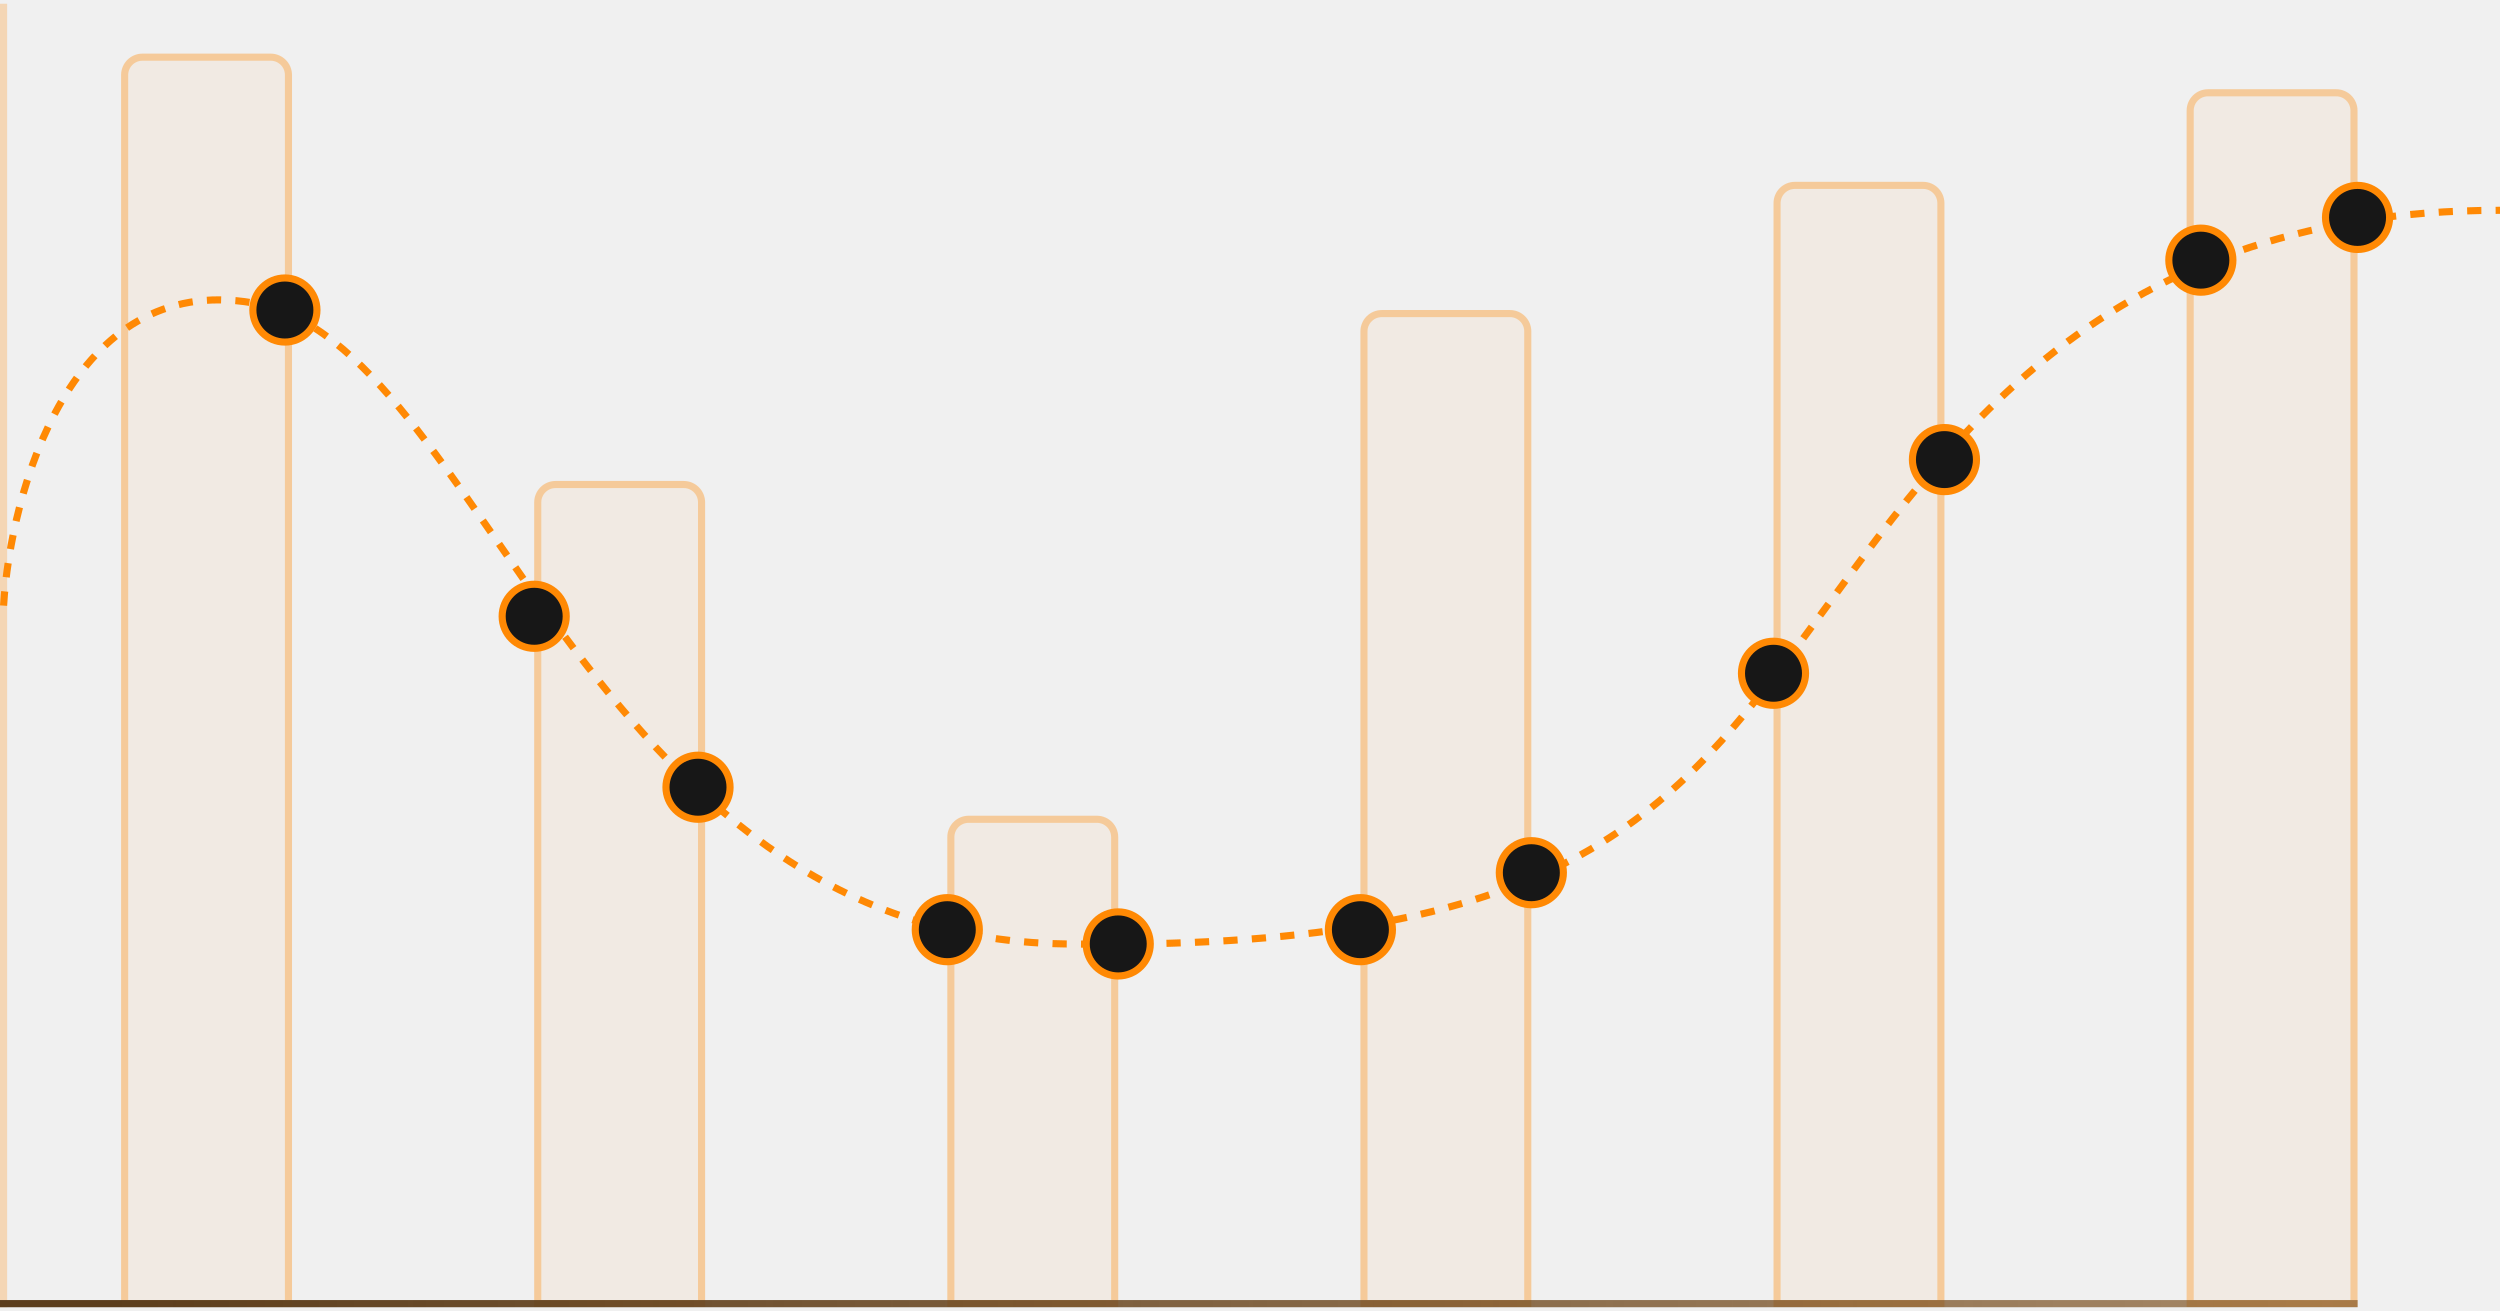
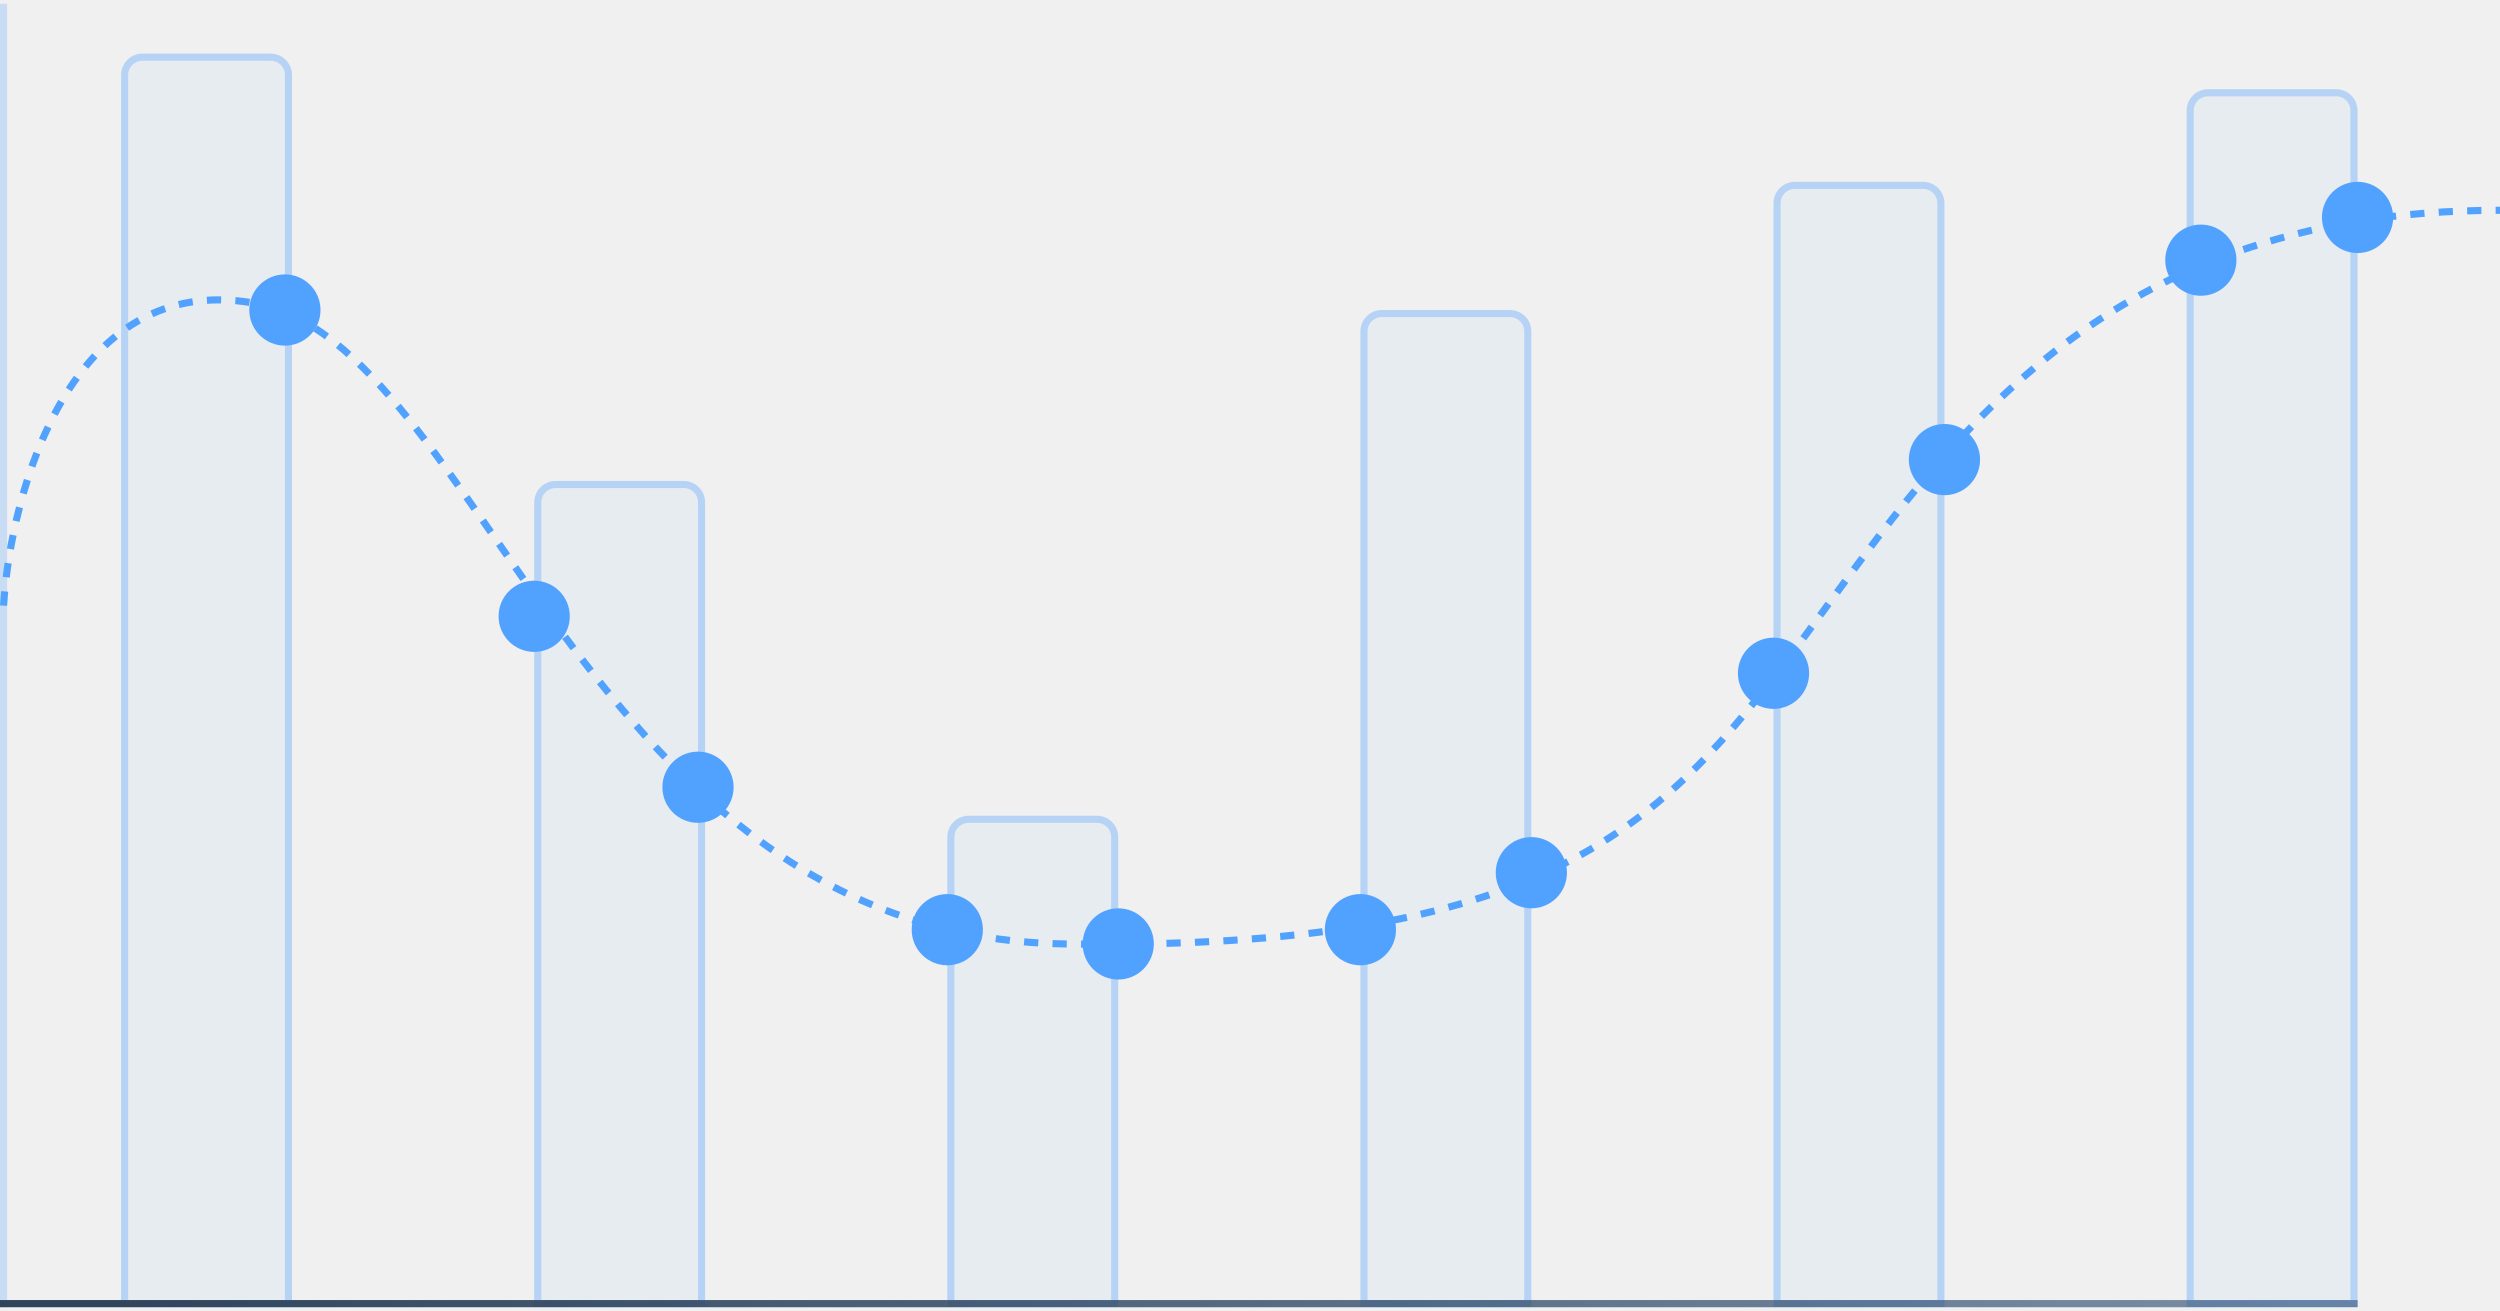
<svg xmlns="http://www.w3.org/2000/svg" width="351" height="184" viewBox="0 0 351 184" fill="none">
  <g clip-path="url(#clip0_3998_10827)">
-     <path opacity="0.36" d="M17.5 10.527C17.5 9.146 18.619 8.027 20 8.027H38C39.381 8.027 40.5 9.146 40.5 10.527V183.027H17.5V10.527Z" fill="#FF8904" fill-opacity="0.15" stroke="#FF8904" />
-     <path opacity="0.36" d="M75.5 70.527C75.5 69.146 76.619 68.027 78 68.027H96C97.381 68.027 98.5 69.146 98.5 70.527V183.027H75.5V70.527Z" fill="#FF8904" fill-opacity="0.15" stroke="#FF8904" />
-     <path opacity="0.36" d="M133.5 117.527C133.5 116.146 134.619 115.027 136 115.027H154C155.381 115.027 156.5 116.146 156.5 117.527V183.027H133.5V117.527Z" fill="#FF8904" fill-opacity="0.15" stroke="#FF8904" />
-     <path opacity="0.36" d="M191.5 46.527C191.5 45.146 192.619 44.027 194 44.027H212C213.381 44.027 214.5 45.146 214.5 46.527V183.027H191.5V46.527Z" fill="#FF8904" fill-opacity="0.15" stroke="#FF8904" />
-     <path opacity="0.36" d="M249.5 28.527C249.5 27.146 250.619 26.027 252 26.027H270C271.381 26.027 272.5 27.146 272.5 28.527V183.027H249.5V28.527Z" fill="#FF8904" fill-opacity="0.15" stroke="#FF8904" />
-     <path opacity="0.36" d="M307.5 15.527C307.5 14.146 308.619 13.027 310 13.027H328C329.381 13.027 330.5 14.146 330.5 15.527V183.027H307.5V15.527Z" fill="#FF8904" fill-opacity="0.15" stroke="#FF8904" />
-     <path d="M0.5 0.527L0.5 183.527" stroke="#FF8904" stroke-opacity="0.25" />
+     <path opacity="0.36" d="M17.5 10.527C17.5 9.146 18.619 8.027 20 8.027H38C39.381 8.027 40.5 9.146 40.5 10.527V183.027H17.5V10.527Z" fill="#51a2ff" fill-opacity="0.15" stroke="#51a2ff" />
+     <path opacity="0.36" d="M75.5 70.527C75.5 69.146 76.619 68.027 78 68.027H96C97.381 68.027 98.5 69.146 98.5 70.527V183.027H75.5V70.527Z" fill="#51a2ff" fill-opacity="0.15" stroke="#51a2ff" />
+     <path opacity="0.36" d="M133.5 117.527C133.5 116.146 134.619 115.027 136 115.027H154C155.381 115.027 156.5 116.146 156.5 117.527V183.027H133.5V117.527Z" fill="#51a2ff" fill-opacity="0.15" stroke="#51a2ff" />
+     <path opacity="0.36" d="M191.5 46.527C191.5 45.146 192.619 44.027 194 44.027H212C213.381 44.027 214.5 45.146 214.5 46.527V183.027H191.5V46.527Z" fill="#51a2ff" fill-opacity="0.15" stroke="#51a2ff" />
+     <path opacity="0.36" d="M249.5 28.527C249.5 27.146 250.619 26.027 252 26.027H270C271.381 26.027 272.5 27.146 272.5 28.527V183.027H249.5V28.527Z" fill="#51a2ff" fill-opacity="0.15" stroke="#51a2ff" />
+     <path opacity="0.36" d="M307.5 15.527C307.5 14.146 308.619 13.027 310 13.027H328C329.381 13.027 330.5 14.146 330.5 15.527V183.027H307.5V15.527Z" fill="#51a2ff" fill-opacity="0.15" stroke="#51a2ff" />
+     <path d="M0.5 0.527L0.5 183.527" stroke="#51a2ff" stroke-opacity="0.25" />
    <path d="M0 183.027H331" stroke="url(#paint0_linear_3998_10827)" />
-     <path d="M0 183.027H331" stroke="#FF8904" stroke-opacity="0.25" />
-     <path d="M0.5 85.027C1.5 69.027 9.9 38.127 35.5 42.527C67.5 48.027 82 131.527 149.5 132.527C217 133.527 233.5 116.027 252.5 90.527C271.752 64.689 293 29.527 351 29.527" stroke="#FF8904" stroke-dasharray="2 2" />
-     <rect x="35.5" y="39.027" width="9" height="9" rx="4.5" fill="#171717" stroke="#FF8904" />
-     <rect x="70.5" y="82.027" width="9" height="9" rx="4.5" fill="#171717" stroke="#FF8904" />
-     <rect x="93.5" y="106.027" width="9" height="9" rx="4.5" fill="#171717" stroke="#FF8904" />
-     <rect x="128.5" y="126.027" width="9" height="9" rx="4.5" fill="#171717" stroke="#FF8904" />
-     <rect x="152.5" y="128.027" width="9" height="9" rx="4.5" fill="#171717" stroke="#FF8904" />
-     <rect x="186.5" y="126.027" width="9" height="9" rx="4.5" fill="#171717" stroke="#FF8904" />
-     <rect x="210.5" y="118.027" width="9" height="9" rx="4.5" fill="#171717" stroke="#FF8904" />
-     <rect x="244.5" y="90.027" width="9" height="9" rx="4.5" fill="#171717" stroke="#FF8904" />
-     <rect x="268.5" y="60.027" width="9" height="9" rx="4.5" fill="#171717" stroke="#FF8904" />
-     <rect x="304.5" y="32.027" width="9" height="9" rx="4.5" fill="#171717" stroke="#FF8904" />
-     <rect x="326.5" y="26.027" width="9" height="9" rx="4.5" fill="#171717" stroke="#FF8904" />
+     <path d="M0 183.027H331" stroke="#51a2ff" stroke-opacity="0.25" />
+     <path d="M0.5 85.027C1.5 69.027 9.9 38.127 35.5 42.527C67.5 48.027 82 131.527 149.5 132.527C217 133.527 233.5 116.027 252.5 90.527C271.752 64.689 293 29.527 351 29.527" stroke="#51a2ff" stroke-dasharray="2 2" />
+     <rect x="35.5" y="39.027" width="9" height="9" rx="4.5" fill="#51a2ff" stroke="#51a2ff" />
+     <rect x="70.5" y="82.027" width="9" height="9" rx="4.5" fill="#51a2ff" stroke="#51a2ff" />
+     <rect x="93.5" y="106.027" width="9" height="9" rx="4.5" fill="#51a2ff" stroke="#51a2ff" />
+     <rect x="128.5" y="126.027" width="9" height="9" rx="4.5" fill="#51a2ff" stroke="#51a2ff" />
+     <rect x="152.5" y="128.027" width="9" height="9" rx="4.5" fill="#51a2ff" stroke="#51a2ff" />
+     <rect x="186.5" y="126.027" width="9" height="9" rx="4.5" fill="#51a2ff" stroke="#51a2ff" />
+     <rect x="210.5" y="118.027" width="9" height="9" rx="4.5" fill="#51a2ff" stroke="#51a2ff" />
+     <rect x="244.5" y="90.027" width="9" height="9" rx="4.5" fill="#51a2ff" stroke="#51a2ff" />
+     <rect x="268.5" y="60.027" width="9" height="9" rx="4.5" fill="#51a2ff" stroke="#51a2ff" />
+     <rect x="304.5" y="32.027" width="9" height="9" rx="4.5" fill="#51a2ff" stroke="#51a2ff" />
+     <rect x="326.5" y="26.027" width="9" height="9" rx="4.5" fill="#51a2ff" stroke="#51a2ff" />
  </g>
  <defs>
    <linearGradient id="paint0_linear_3998_10827" x1="15.867" y1="184.027" x2="335.993" y2="185.769" gradientUnits="userSpaceOnUse">
      <stop stop-color="#262626" />
      <stop offset="1" stop-color="#262626" stop-opacity="0.5" />
    </linearGradient>
    <clipPath id="clip0_3998_10827">
      <rect width="351" height="183" fill="white" transform="translate(0 0.526855)" />
    </clipPath>
  </defs>
</svg>
